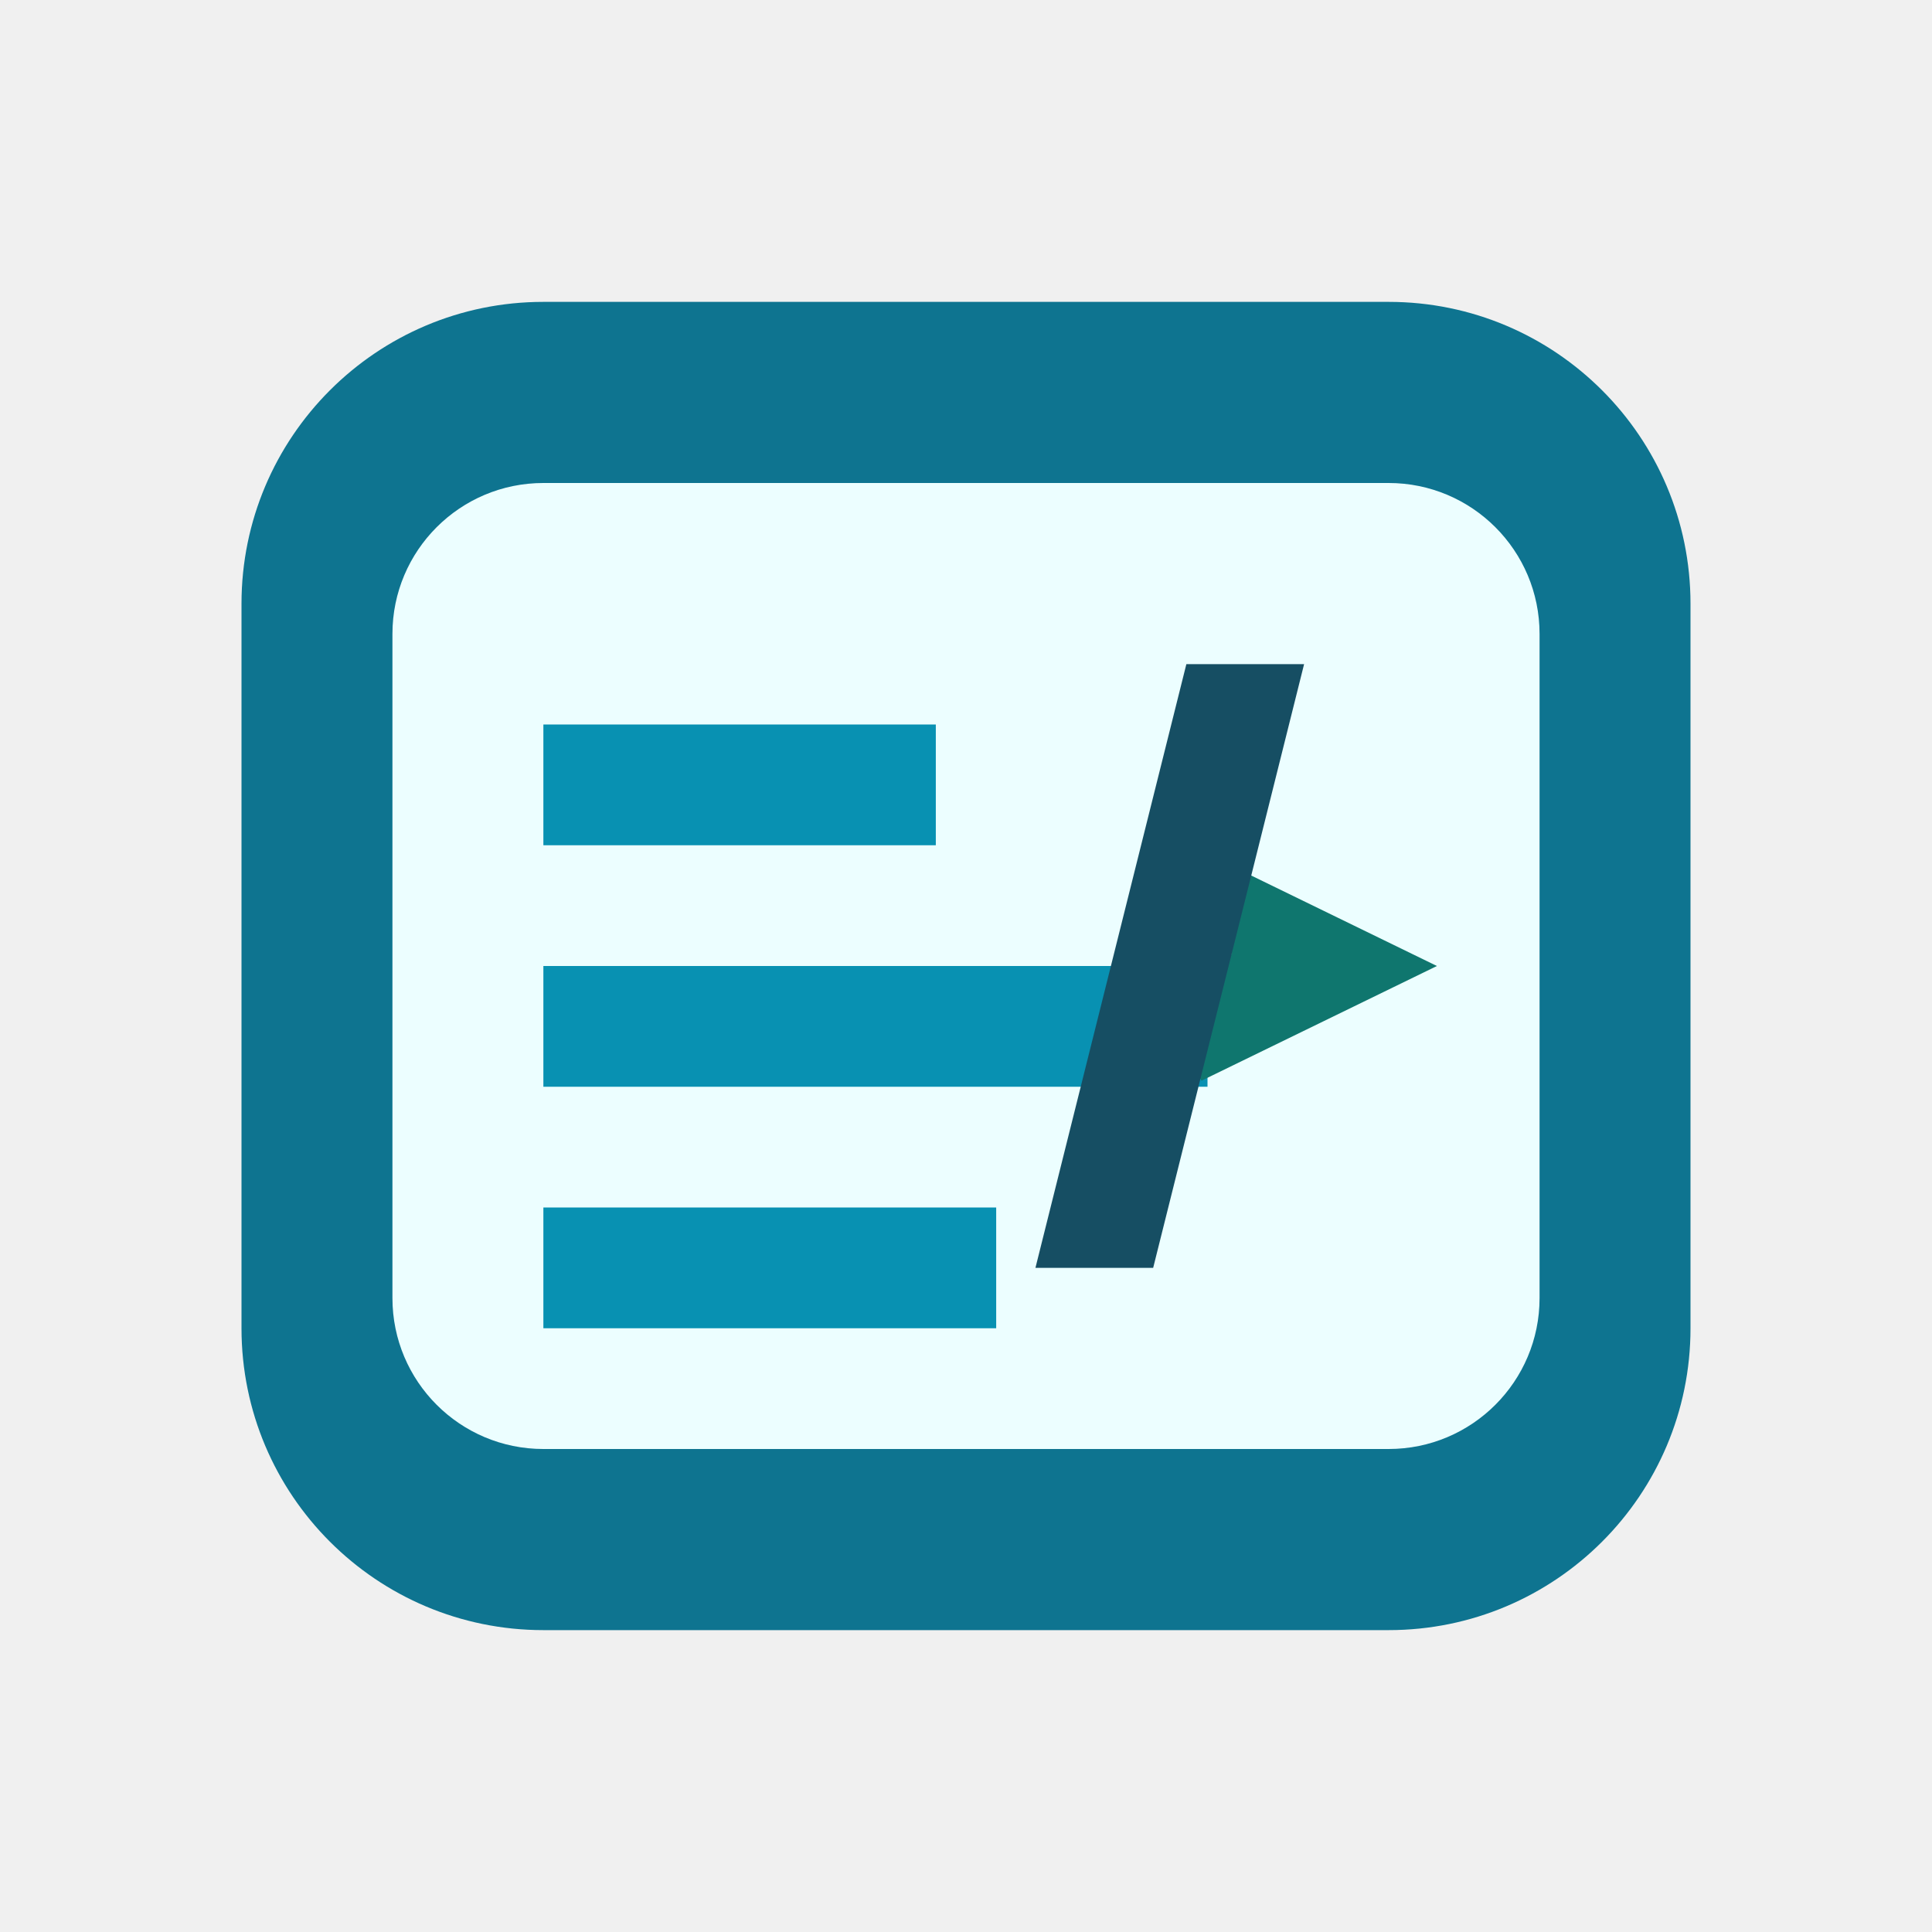
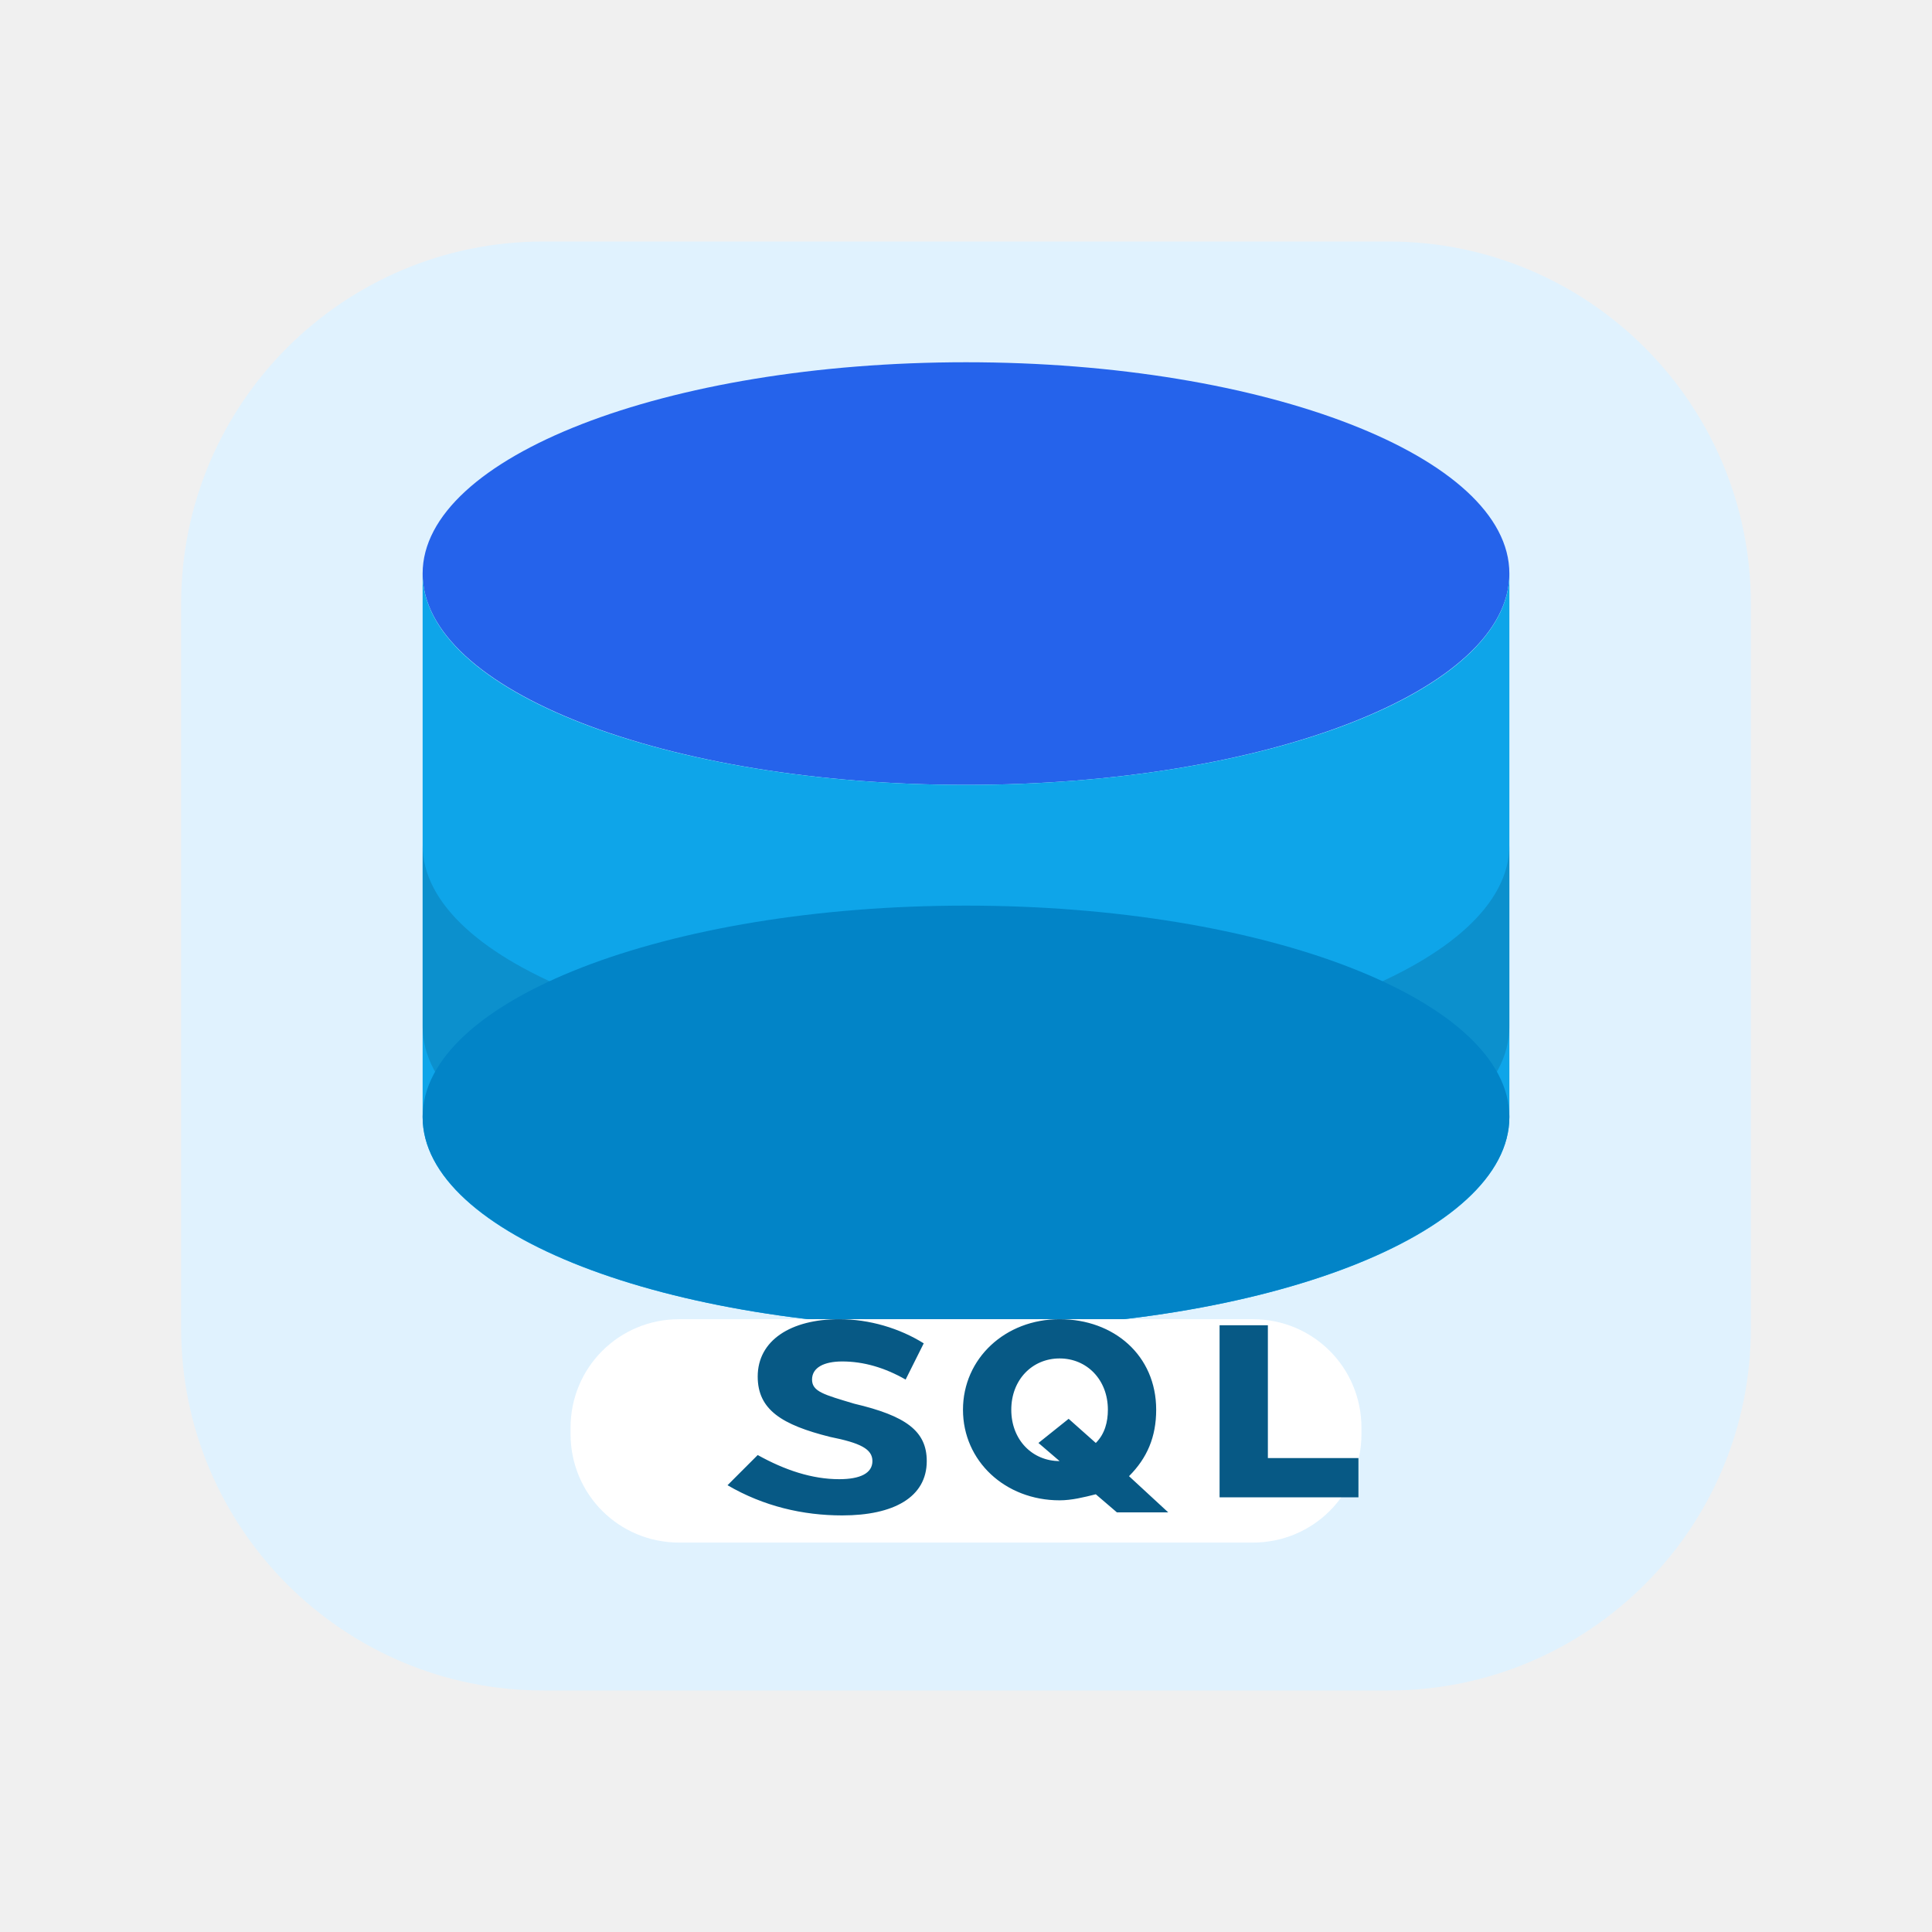
- <svg xmlns="http://www.w3.org/2000/svg" viewBox="0 0 64 64" role="img" aria-label="SQL query icon">
-   <rect x="8" y="10" width="48" height="44" rx="10" fill="#0E7490" />
-   <rect x="13" y="16" width="38" height="32" rx="5" fill="#ECFEFF" />
-   <path fill="#0891B2" d="M18 24h13v4H18v-4Zm0 8h22v4H18v-4Zm0 8h15v4H18v-4Z" />
-   <path fill="#0F766E" d="M39.8 28.2 47.6 32l-7.8 3.8-1.8-3.1 2.8-1.1-2.8-1.2 1.8-3.2Z" />
-   <path fill="#164E63" d="m34.3 42 5-20h3.9l-5 20h-3.9Z" />
+ <svg xmlns="http://www.w3.org/2000/svg" viewBox="0 0 64 64" role="img" aria-label="SQL database icon">
+   <rect x="6" y="8" width="52" height="48" rx="12" fill="#E0F2FE" />
+   <ellipse cx="32" cy="19" rx="18" ry="7" fill="#2563EB" />
+   <path fill="#0EA5E9" d="M14 19v18c0 3.9 8.1 7 18 7s18-3.1 18-7V19c0 3.9-8.1 7-18 7s-18-3.1-18-7Z" />
+   <path fill="#075985" opacity=".28" d="M14 28c0 3.9 8.1 7 18 7s18-3.1 18-7v6c0 3.9-8.1 7-18 7s-18-3.1-18-7v-6Z" />
+   <ellipse cx="32" cy="37" rx="18" ry="7" fill="#0284C7" />
+   <path fill="#FFFFFF" d="M22.5 43.7h19c2 0 3.6 1.6 3.6 3.6v.2c0 2-1.6 3.6-3.6 3.6h-19c-2 0-3.6-1.6-3.6-3.6v-.2c0-2 1.6-3.6 3.6-3.6Z" />
+   <path fill="#075985" d="M24.1 49.2c1.2.7 2.5 1 3.8 1 1.7 0 2.8-.6 2.8-1.8 0-1-.7-1.5-2.4-1.9-1-.3-1.4-.4-1.4-.8s.4-.6 1-.6c.7 0 1.4.2 2.1.6l.6-1.2c-.8-.5-1.8-.8-2.8-.8-1.6 0-2.7.7-2.7 1.9 0 1.1.8 1.6 2.4 2 1 .2 1.4.4 1.4.8s-.4.6-1.1.6c-.9 0-1.8-.3-2.7-.8l-1 1Zm12.9.9h1.7l-1.3-1.2c.6-.6.9-1.3.9-2.2 0-1.8-1.4-3-3.2-3s-3.2 1.3-3.2 3 1.4 3 3.2 3c.4 0 .8-.1 1.2-.2l.7.6Zm-1.9-1.7c-.9 0-1.6-.7-1.6-1.7s.7-1.7 1.6-1.7 1.6.7 1.6 1.7c0 .4-.1.8-.4 1.1l-.9-.8-1 .8.7.6Zm5.3 1.2h4.6v-1.3h-3v-4.4h-1.6v5.7Z" />
</svg>
